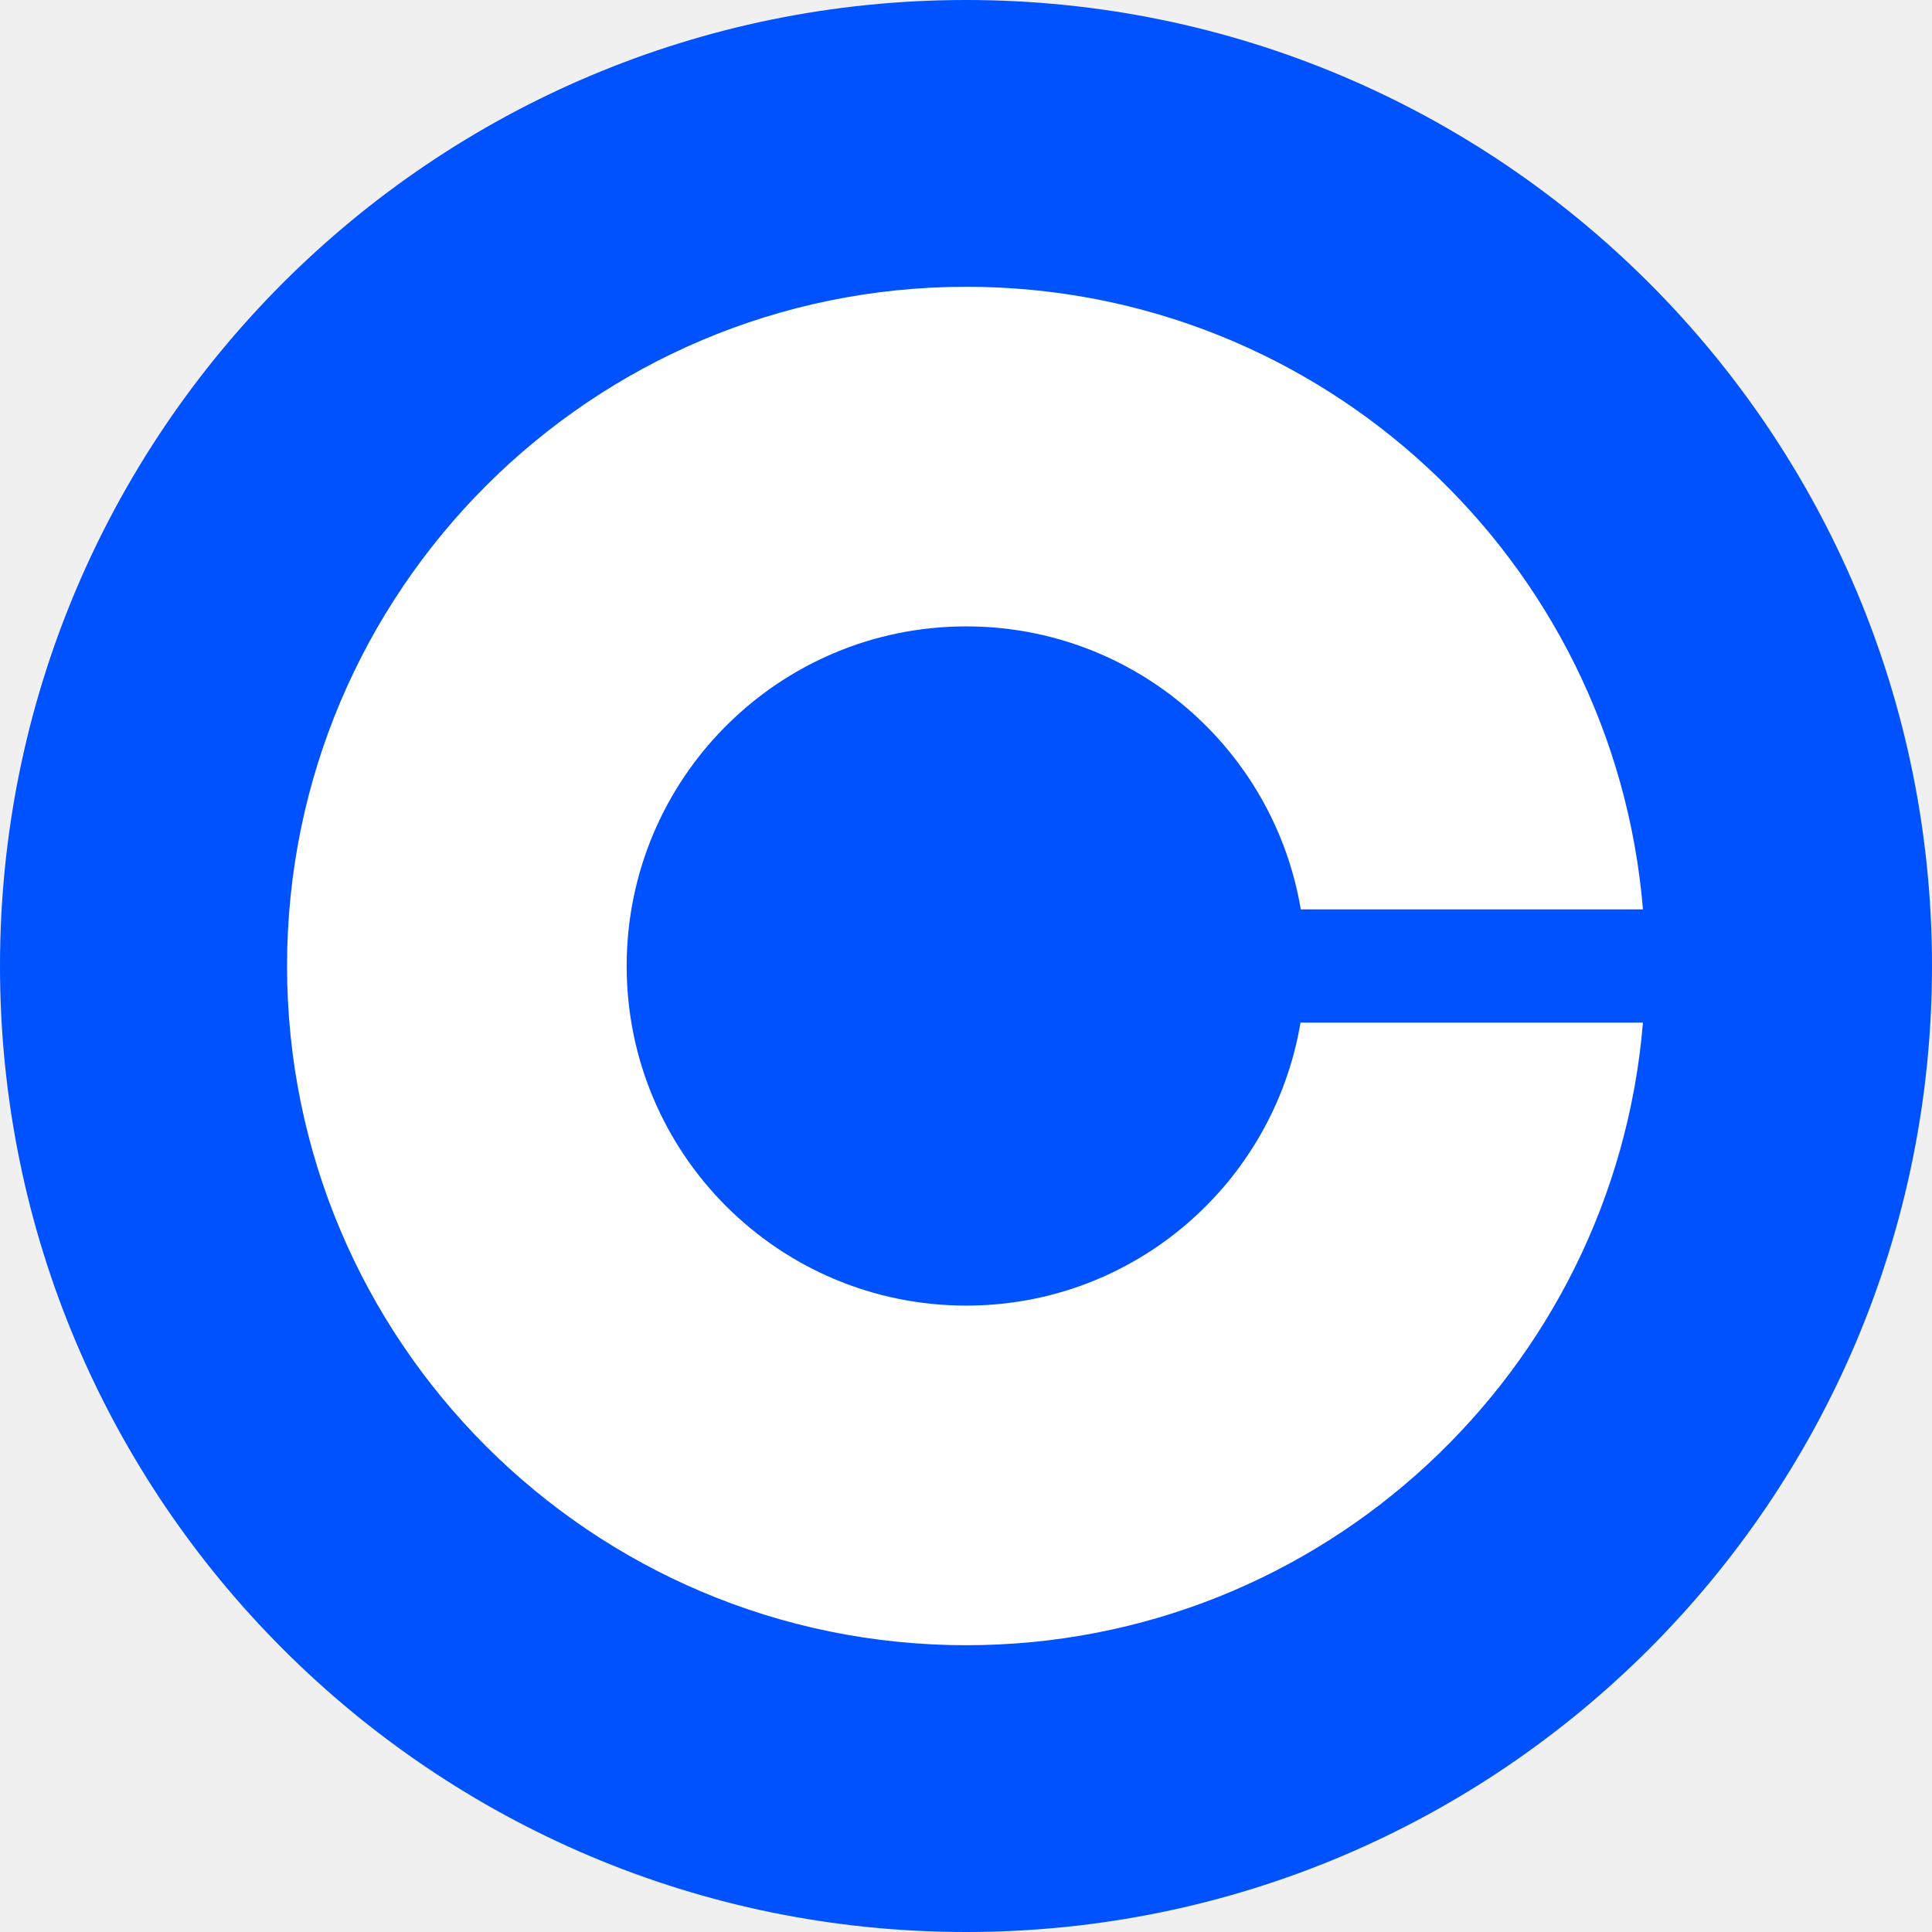
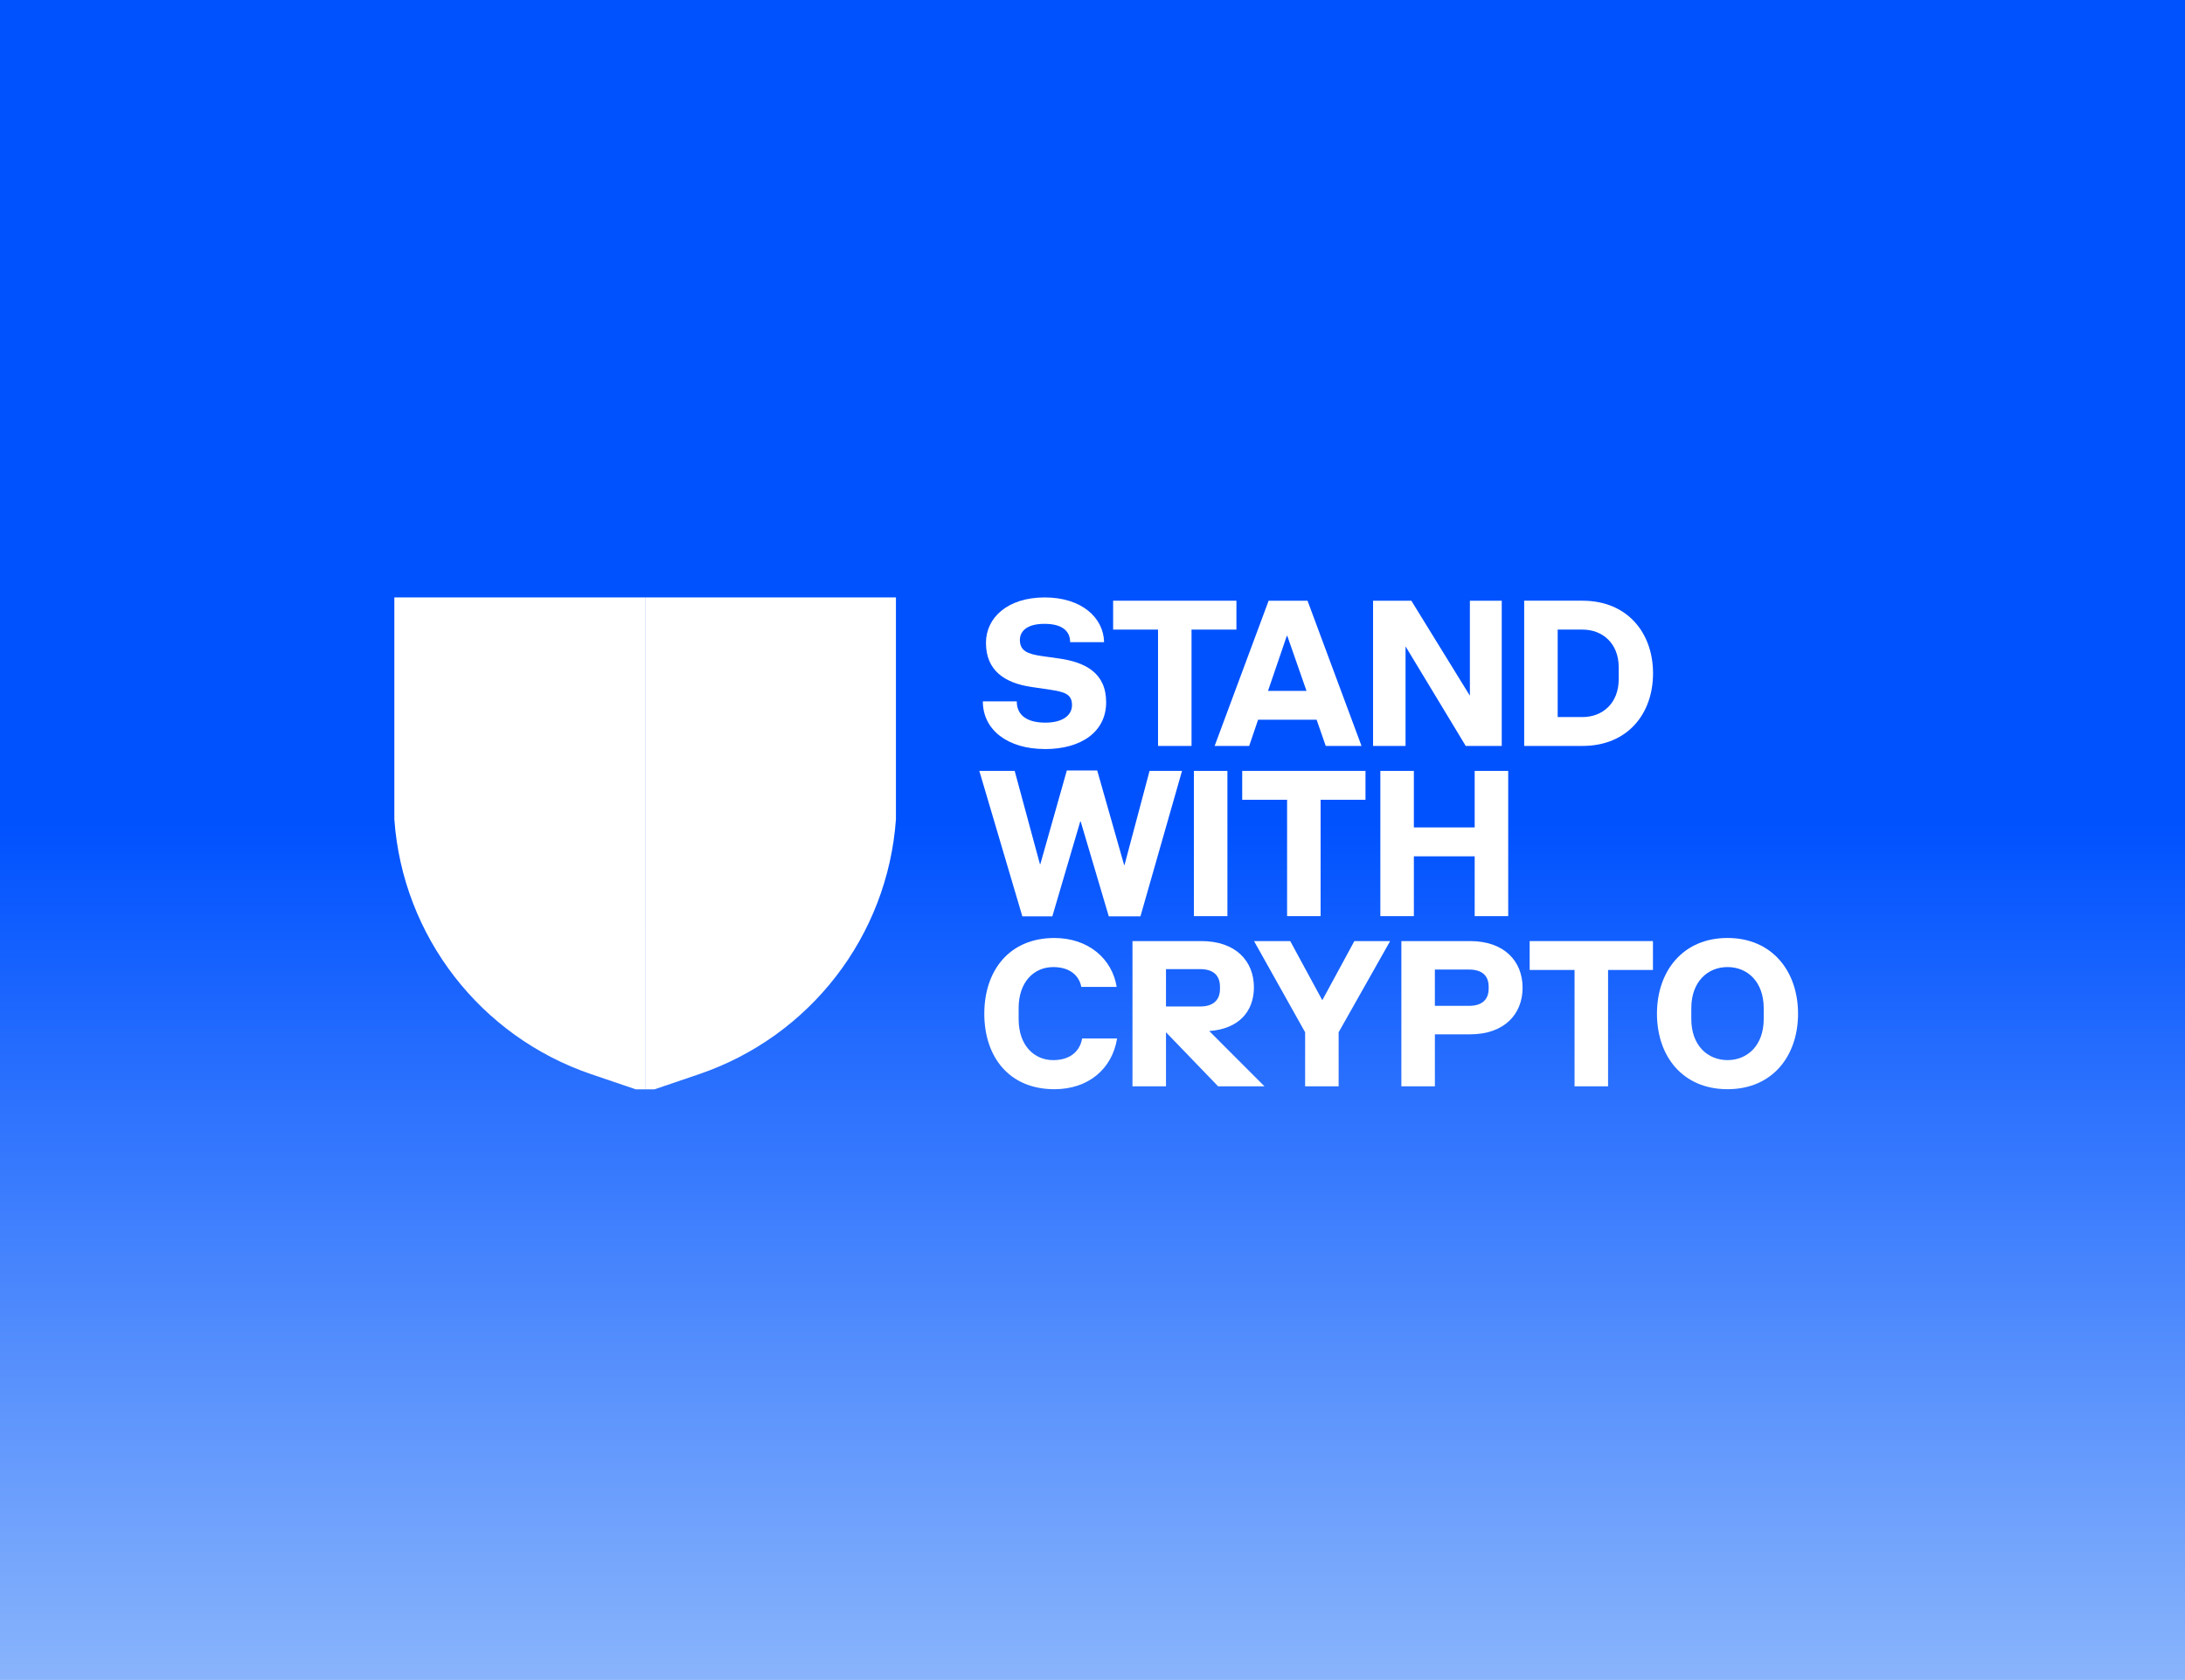
- <svg xmlns="http://www.w3.org/2000/svg" width="1024" height="1024" viewBox="0 0 1024 1024" fill="none">
-   <rect width="1024" height="1024" rx="512" fill="#0052FF" />
-   <path d="M512.147 692C412.697 692 332.146 611.45 332.146 512C332.146 412.55 412.697 332 512.147 332C601.247 332 675.197 396.95 689.447 482H870.797C855.497 297.2 700.846 152 512.147 152C313.396 152 152.146 313.25 152.146 512C152.146 710.75 313.396 872 512.147 872C700.846 872 855.497 726.8 870.797 542H689.297C675.047 627.05 601.247 692 512.147 692Z" fill="white" />
+ <svg xmlns="http://www.w3.org/2000/svg" width="333" height="256" viewBox="0 0 333 256" fill="none">
+   <g clip-path="url(#clip0_3521_16849)">
+     <rect width="333" height="256" fill="white" />
+     <rect width="333" height="256" fill="url(#paint0_linear_3521_16849)" />
+     <g clip-path="url(#clip1_3521_16849)">
+       <path d="M159.246 114.143C153.571 114.143 149.788 111.219 149.788 106.882H154.959C154.959 109.051 156.598 110.121 159.309 110.121C162.019 110.121 163.376 108.958 163.376 107.449C163.376 105.783 162.272 105.437 159.971 105.092L157.198 104.683C153.13 104.085 150.263 102.199 150.263 97.955C150.263 94.121 153.574 91.04 159.217 91.04C164.86 91.04 168.202 94.152 168.265 97.862H163.094C163.094 96.228 161.959 95.065 159.185 95.065C156.412 95.065 155.434 96.259 155.434 97.518C155.434 99.183 156.6 99.656 158.744 99.971L161.424 100.348C165.364 100.915 168.58 102.518 168.58 107.013C168.58 111.509 164.797 114.15 159.248 114.15L159.246 114.143Z" fill="white" />
+       <path d="M176.485 95.942H169.644V91.54H188.434V95.942H181.593V113.672H176.487V95.942H176.485Z" fill="white" />
+       <path d="M202.046 113.672L200.658 109.679H191.735L190.379 113.672H185.114L193.343 91.54H199.27L207.499 113.672H202.046ZM196.118 96.886L193.249 105.279H199.113L196.181 96.886H196.118Z" fill="white" />
+       <path d="M209.26 113.672V91.54H215.092L223.983 105.969H224.014V91.54H228.87V113.672H223.383L214.241 98.551H214.21V113.672H209.26Z" fill="white" />
+       <path d="M241.179 91.54C247.989 91.54 251.928 96.413 251.928 102.605C251.928 108.797 248.02 113.67 241.179 113.67H232.29V91.538H241.179V91.54ZM241.179 95.942H237.396V109.27H241.179C244.206 109.27 246.697 107.194 246.697 103.487V101.694C246.697 98.016 244.206 95.942 241.179 95.942Z" fill="white" />
+       <path d="M149.251 117.475H154.641L158.487 131.685H158.55L162.586 117.413H167.219L171.318 131.81H171.381L175.195 117.475H180.144L173.807 139.638H168.983L164.697 125.179H164.634L160.379 139.638H155.808L149.251 117.475Z" fill="white" />
+       <path d="M181.953 117.475H187.061V139.607H181.953V117.475Z" fill="white" />
+       <path d="M196.156 121.875H189.316V117.473H208.105V121.875H201.265V139.605H196.156V121.875Z" fill="white" />
+       <path d="M210.369 117.475H215.477V126.089H224.746V117.475H229.855V139.607H224.746V130.491H215.477V139.607H210.369V117.475Z" fill="white" />
+       <path d="M160.506 161.549C163.345 161.549 164.636 159.946 164.92 158.248H170.248C169.491 162.9 165.865 165.982 160.696 165.982C153.73 165.982 150.01 160.984 150.01 154.475C150.01 147.967 153.762 142.938 160.696 142.938C165.836 142.938 169.491 146.08 170.185 150.388H164.795C164.448 148.627 163.029 147.371 160.508 147.371C157.607 147.371 155.243 149.603 155.243 153.627V155.292C155.243 159.317 157.607 161.549 160.508 161.549H160.506Z" fill="white" />
+       <path d="M172.594 165.54V143.408H183.093C188.326 143.408 191.1 146.458 191.1 150.451C191.1 154.192 188.736 156.801 184.29 157.116L192.707 165.54H185.644L177.7 157.304V165.54H172.592H172.594ZM185.929 150.703V150.388C185.929 148.596 184.856 147.685 182.934 147.685H177.7V153.375H182.934C184.856 153.375 185.929 152.431 185.929 150.703Z" fill="white" />
+       <path d="M198.905 165.54V157.304L191.118 143.408H196.635L201.491 152.368H201.553L206.409 143.408H211.862L204.011 157.304V165.54H198.903H198.905Z" fill="white" />
+       <path d="M213.572 165.54V143.408H224.039C229.273 143.408 232.046 146.489 232.046 150.513C232.046 154.538 229.273 157.618 224.039 157.618H218.68V165.54H213.572ZM226.875 150.672V150.357C226.875 148.627 225.803 147.748 223.88 147.748H218.678V153.281H223.88C225.803 153.281 226.875 152.371 226.875 150.672Z" fill="white" />
+       <path d="M239.966 147.81H233.125V143.408H251.915V147.81H245.074V165.54H239.966V147.81Z" fill="white" />
+       <path d="M263.278 165.98C256.437 165.98 252.526 160.951 252.526 154.473C252.526 147.996 256.466 142.935 263.278 142.935C270.089 142.935 274.027 148.027 274.027 154.473C274.027 160.92 270.118 165.98 263.278 165.98ZM263.278 161.547C266.304 161.547 268.795 159.315 268.795 155.29V153.625C268.795 149.6 266.304 147.368 263.278 147.368C260.251 147.368 257.76 149.6 257.76 153.625V155.29C257.76 159.315 260.251 161.547 263.278 161.547Z" fill="white" />
+       <path d="M79.209 91.038H60.099V124.857C61.363 142.65 73.198 157.955 90.13 163.703L98.321 166.484V91.038H79.209Z" fill="white" />
+       <path d="M117.433 91.038H98.321V166.484L106.511 163.699C123.448 157.951 135.278 142.643 136.543 124.85V91.038H117.431H117.433Z" fill="white" />
+     </g>
+   </g>
+   <defs>
+     <linearGradient id="paint0_linear_3521_16849" x1="336.359" y1="4.51882e-06" x2="336.359" y2="256" gradientUnits="userSpaceOnUse">
+       <stop offset="0.49" stop-color="#0052FF" />
+       <stop offset="1" stop-color="#89B4FC" />
+     </linearGradient>
+     <clipPath id="clip0_3521_16849">
+       <rect width="333" height="256" fill="white" />
+     </clipPath>
+     <clipPath id="clip1_3521_16849">
+       <rect width="214" height="75" fill="white" transform="translate(60 91)" />
+     </clipPath>
+   </defs>
</svg>
